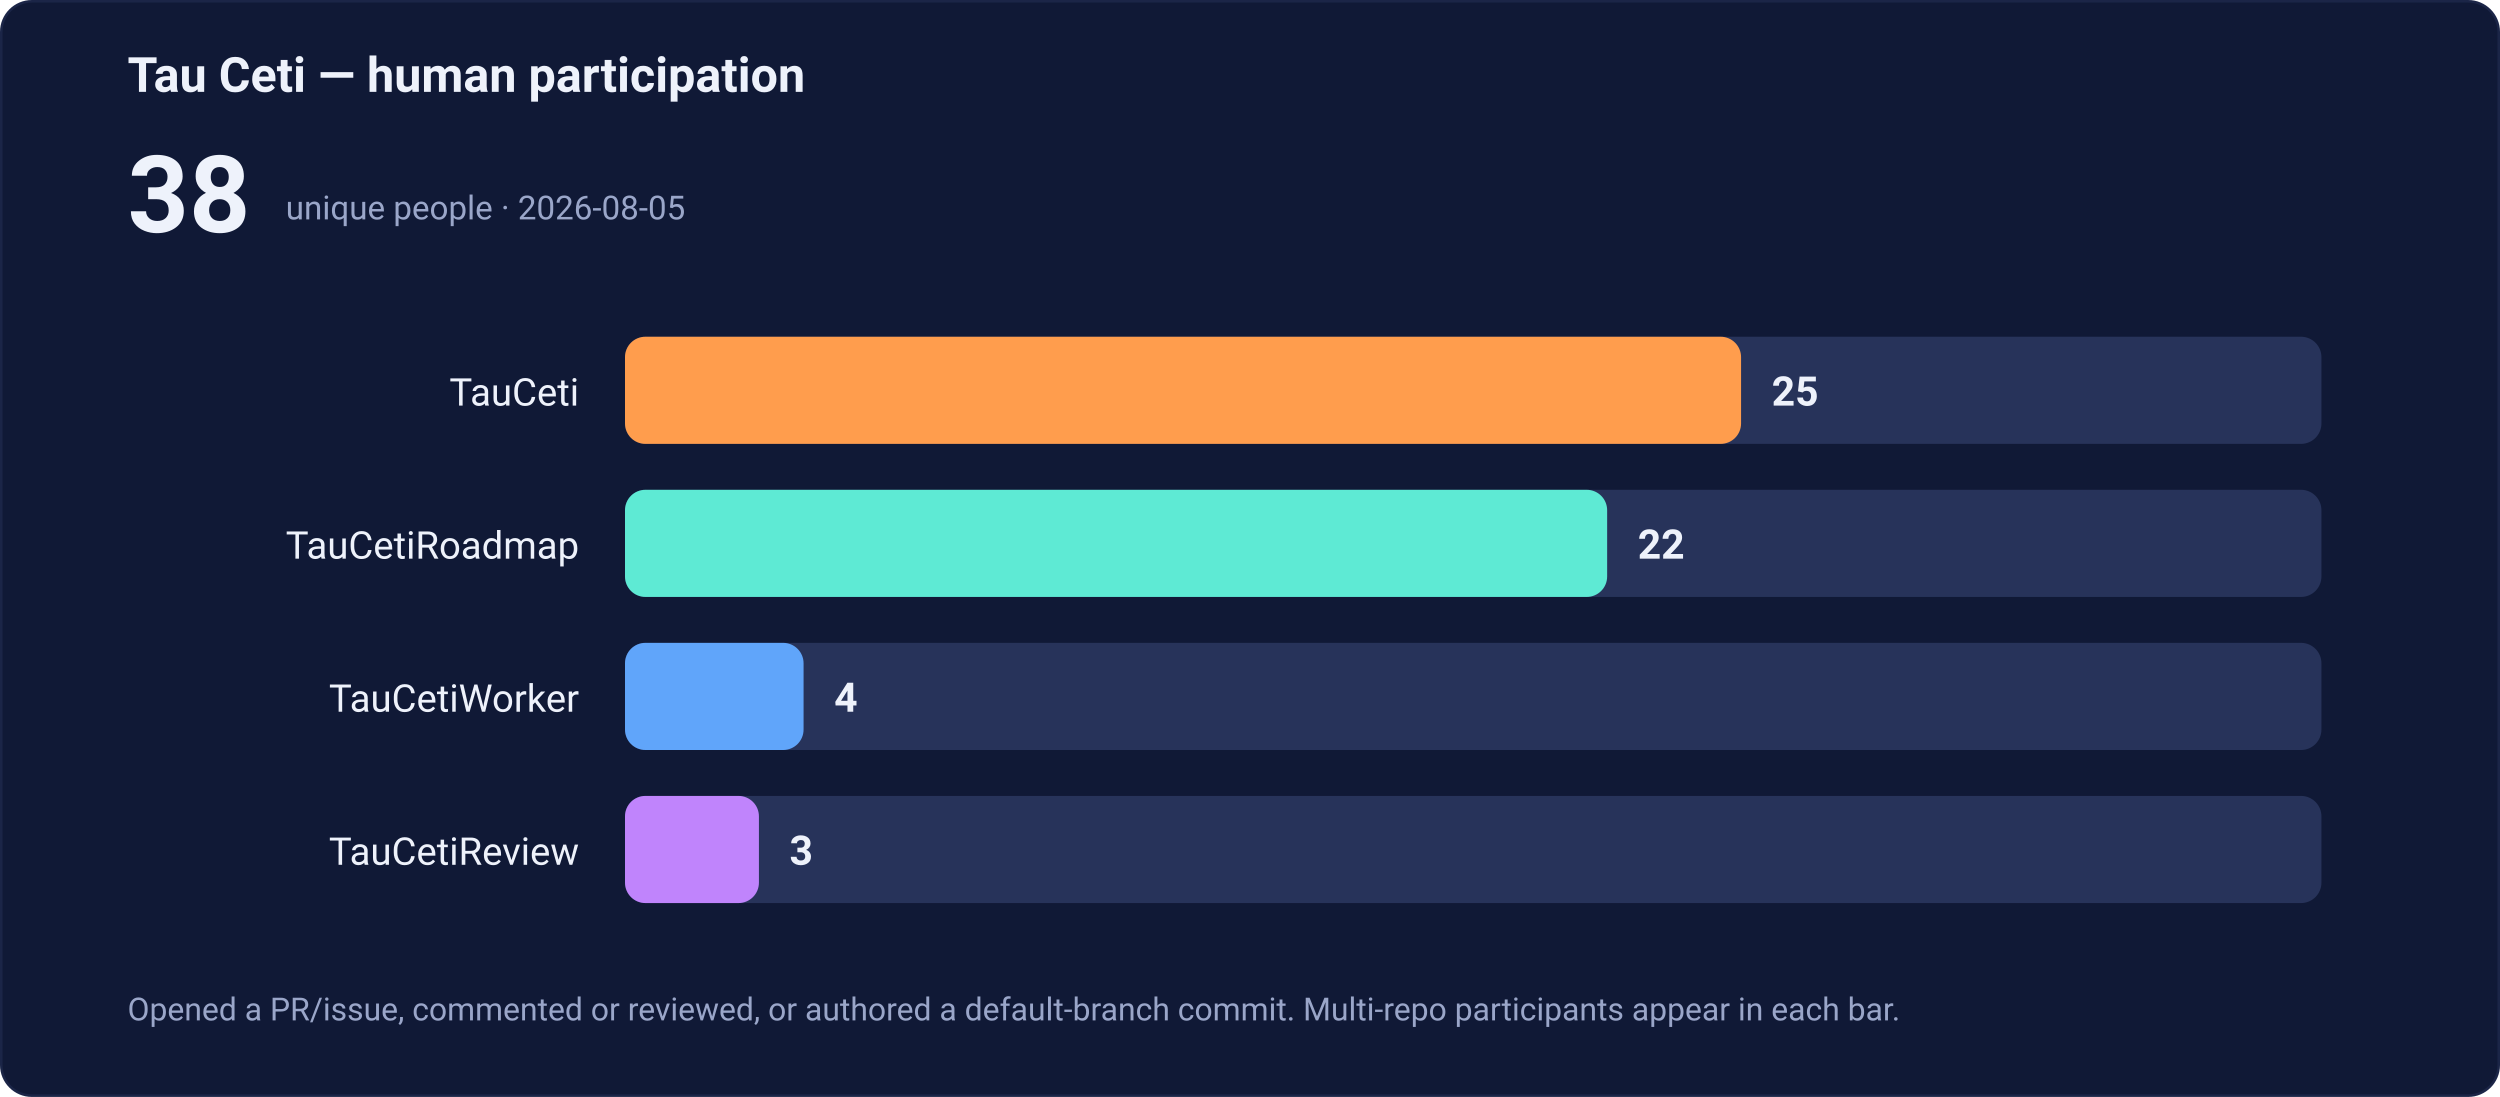
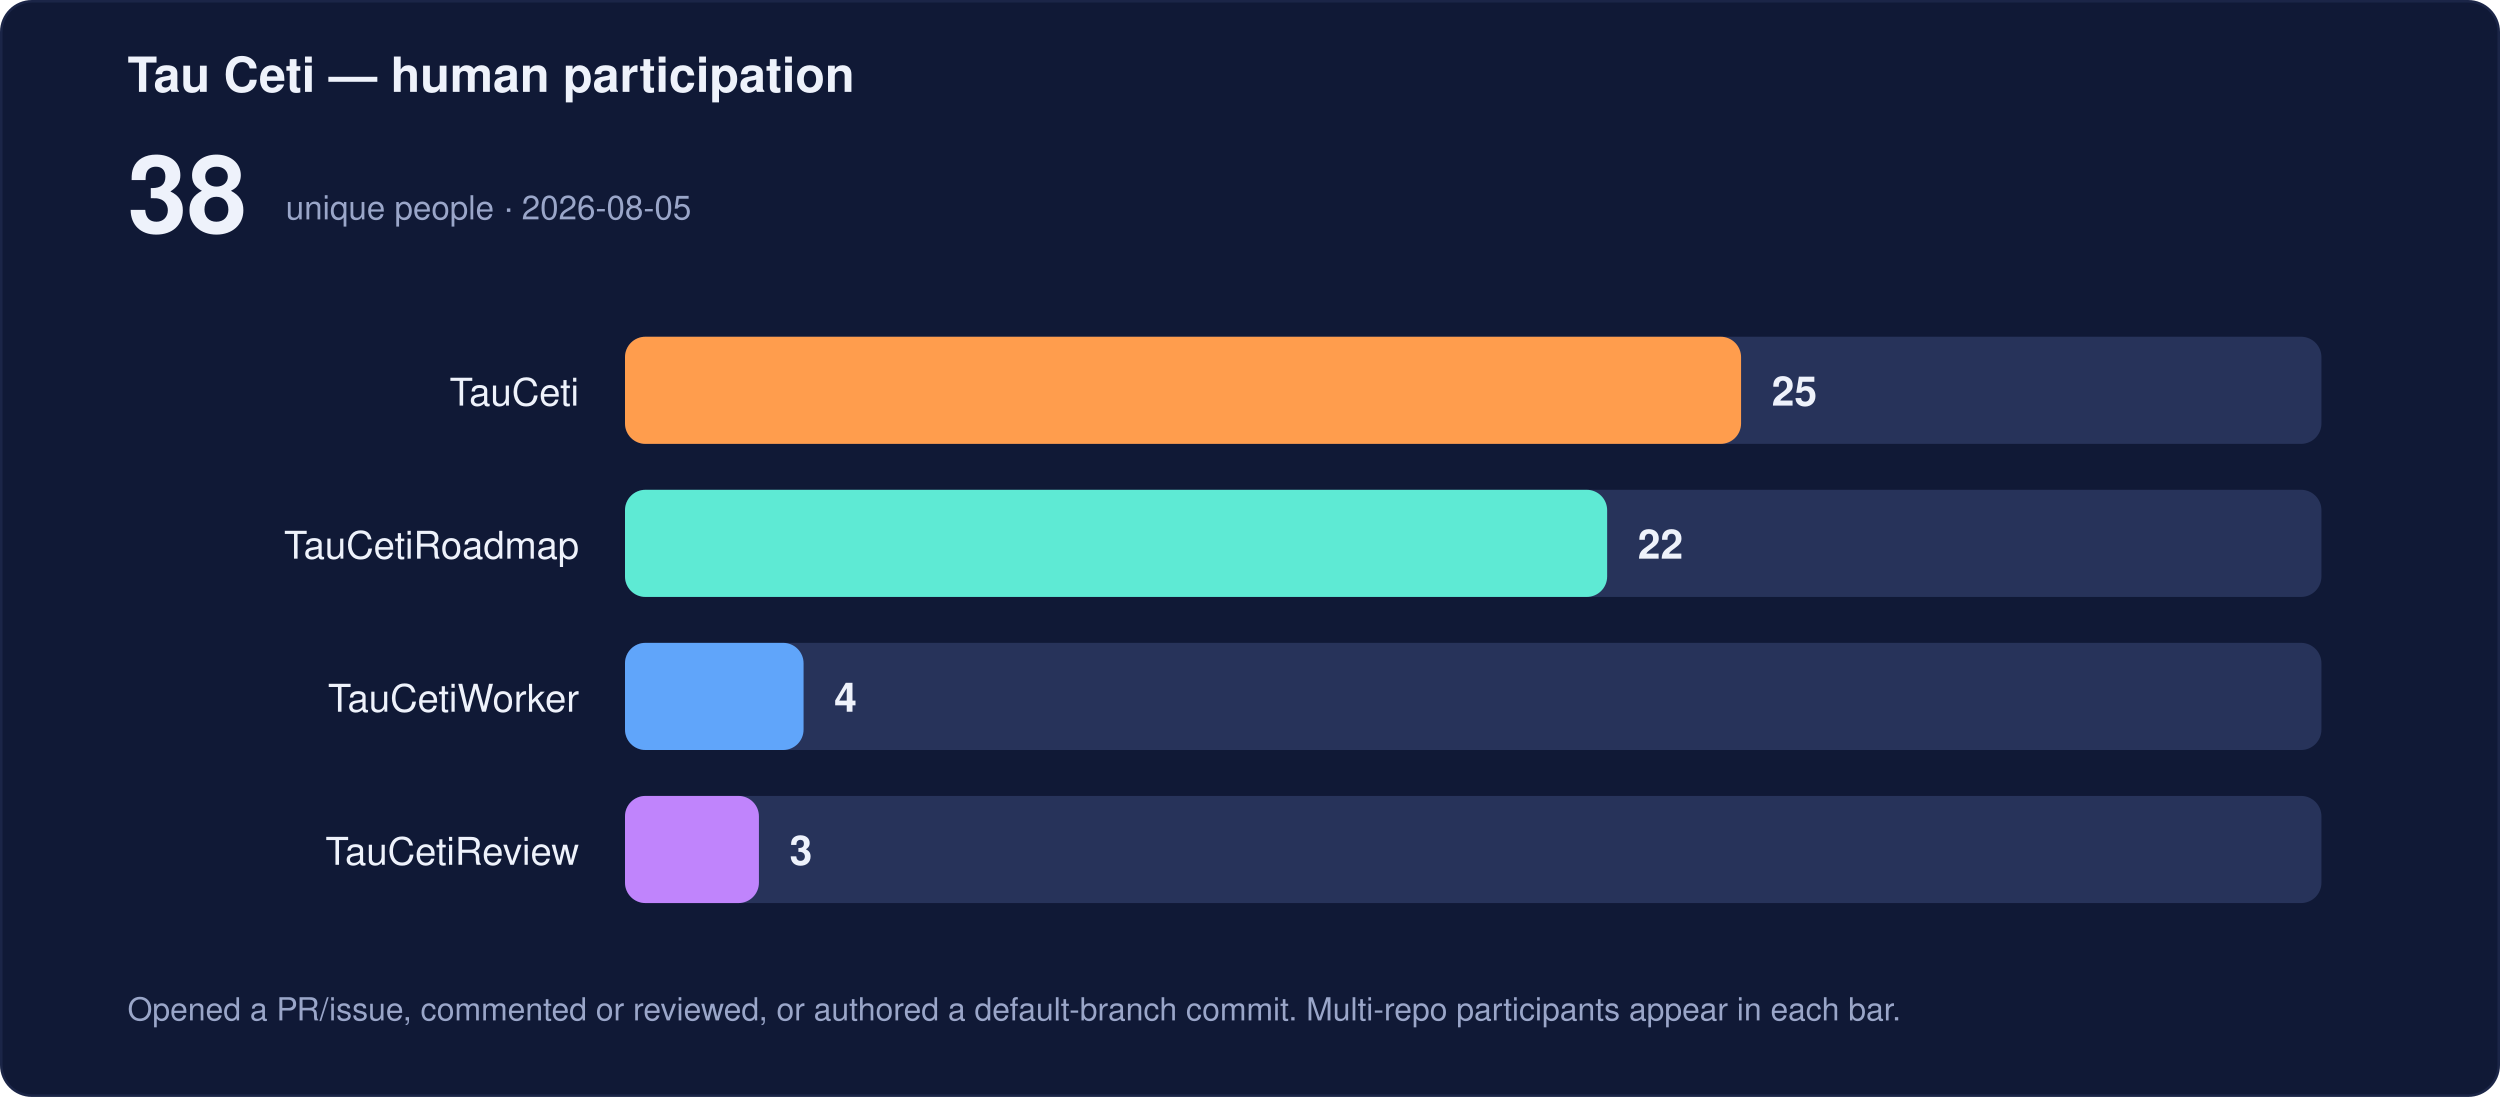
- <svg xmlns="http://www.w3.org/2000/svg" viewBox="0 0 980 430" font-family="ui-sans-serif,system-ui,-apple-system,'Segoe UI',Roboto,sans-serif" role="img" aria-labelledby="participation-title participation-description">
+ <svg xmlns="http://www.w3.org/2000/svg" viewBox="0 0 980 430" role="img" aria-labelledby="participation-title participation-description">
  <style>
-     text{font-family:ui-sans-serif,system-ui,-apple-system,'Segoe UI',Roboto,sans-serif;fill:#eef2fb}.title{font-size:19.0px;font-weight:600}.subtitle{font-size:13.0px;fill:#9aa6c9}.tick{font-size:12.0px;fill:#9aa6c9}.grid{stroke:rgba(255,255,255,0.08);stroke-width:1.0}.axis{stroke:rgba(255,255,255,0.18);stroke-width:1.0}
+     text{font-family:'Helvetica Neue',Helvetica,Arial,'Liberation Sans',sans-serif;fill:#eef2fb}.title{font-size:19.0px;font-weight:600}.subtitle{font-size:13.0px;fill:#9aa6c9}.tick{font-size:12.0px;fill:#9aa6c9}.grid{stroke:rgba(255,255,255,0.08);stroke-width:1.0}.axis{stroke:rgba(255,255,255,0.18);stroke-width:1.0}
    .total{fill:#eef2fb;font-size:42.0px;font-weight:700}
    .label{fill:#eef2fb;font-size:15.0px;text-anchor:end}
    .count{fill:#eef2fb;font-size:16.0px;font-weight:650}
    .note{fill:#9aa6c9;font-size:12.5px}
  </style>
  <rect x="0.5" y="0.5" width="979" height="429" rx="12.0" fill="#101936" stroke="#1b2547" stroke-width="1.0" />
  <text class="title" x="50" y="36">Tau Ceti — human participation</text>
  <text class="total" x="50" y="91">38</text>
  <text class="subtitle" x="112" y="86">unique people · 2026-08-05</text>
  <text class="label" x="227" y="159">TauCeti</text>
  <rect x="245" y="132" width="665" height="42" rx="8" fill="#27335a" />
  <rect x="245" y="132" width="437.5" height="42" rx="8" fill="#ff9d4d" />
  <text class="count" x="694.5" y="159">25</text>
  <text class="label" x="227" y="219">TauCetiRoadmap</text>
  <rect x="245" y="192" width="665" height="42" rx="8" fill="#27335a" />
  <rect x="245" y="192" width="385.0" height="42" rx="8" fill="#5eead4" />
  <text class="count" x="642.0" y="219">22</text>
  <text class="label" x="227" y="279">TauCetiWorker</text>
  <rect x="245" y="252" width="665" height="42" rx="8" fill="#27335a" />
  <rect x="245" y="252" width="70.0" height="42" rx="8" fill="#60a5fa" />
  <text class="count" x="327.0" y="279">4</text>
  <text class="label" x="227" y="339">TauCetiReview</text>
  <rect x="245" y="312" width="665" height="42" rx="8" fill="#27335a" />
  <rect x="245" y="312" width="52.5" height="42" rx="8" fill="#c084fc" />
  <text class="count" x="309.5" y="339">3</text>
  <text class="note" x="50" y="400">
    Opened a PR/issue, commented or reviewed, or authored a default-branch commit. Multi-repo participants appear in each bar.
  </text>
</svg>
